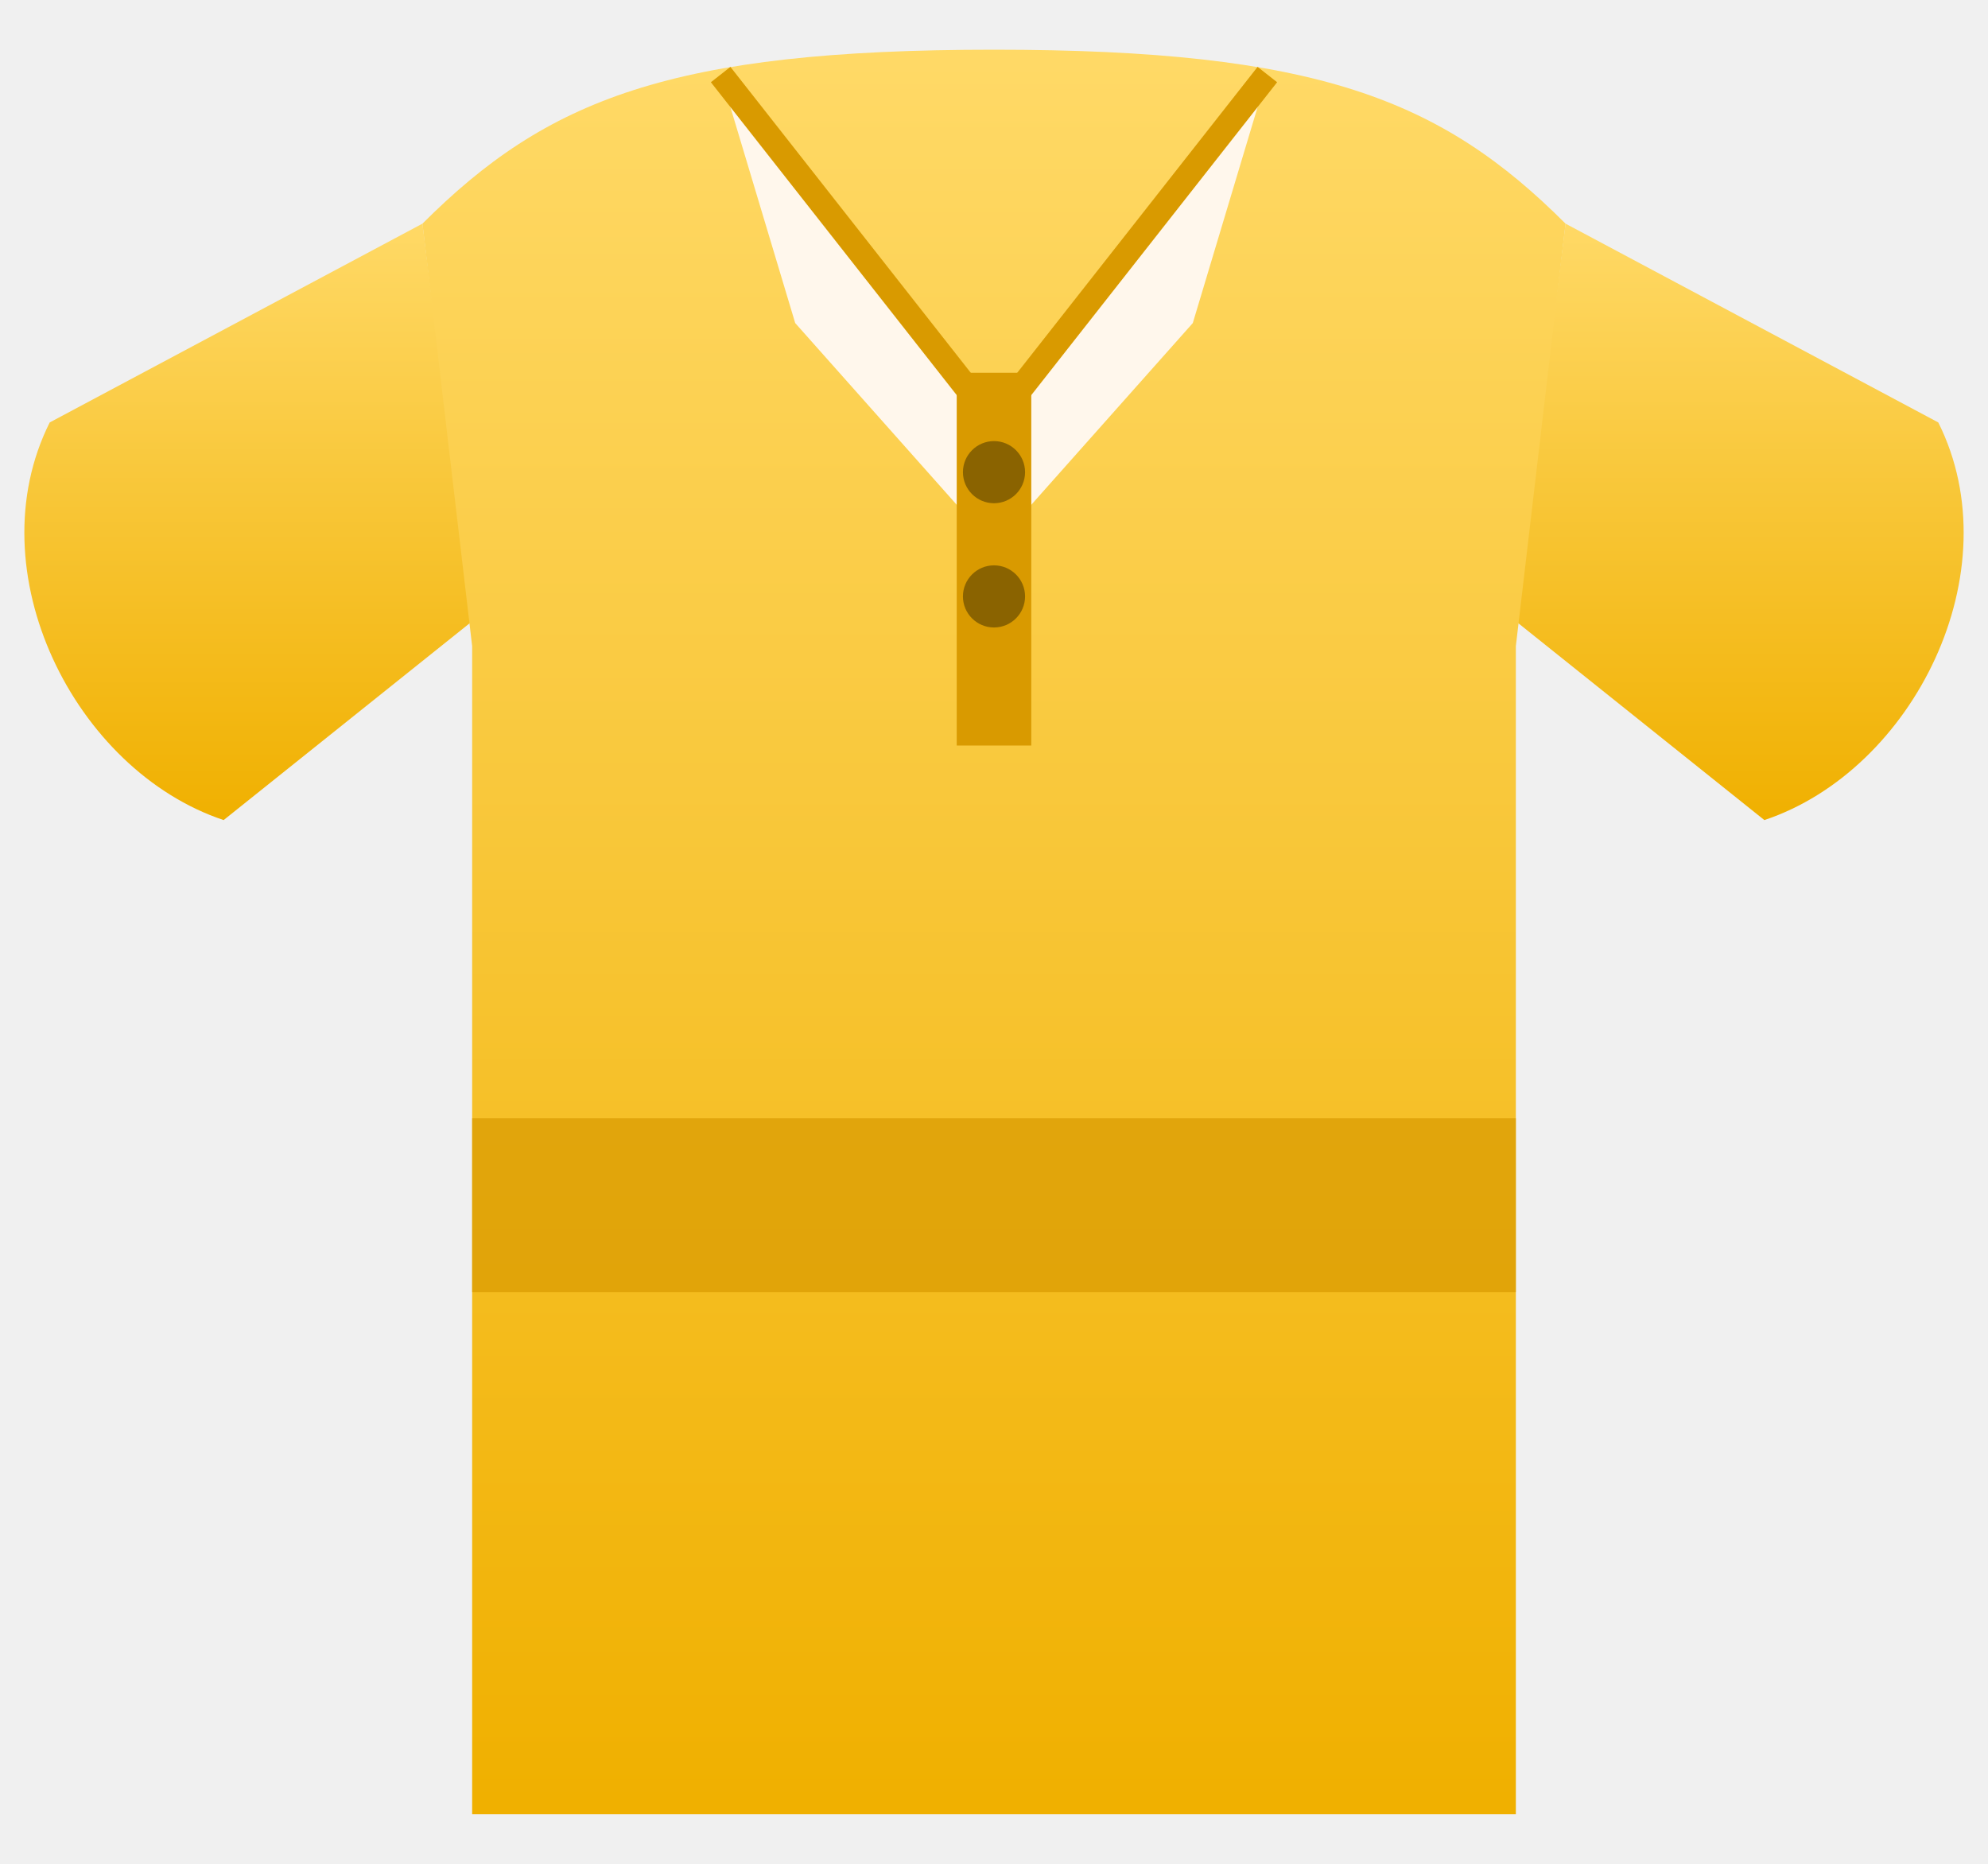
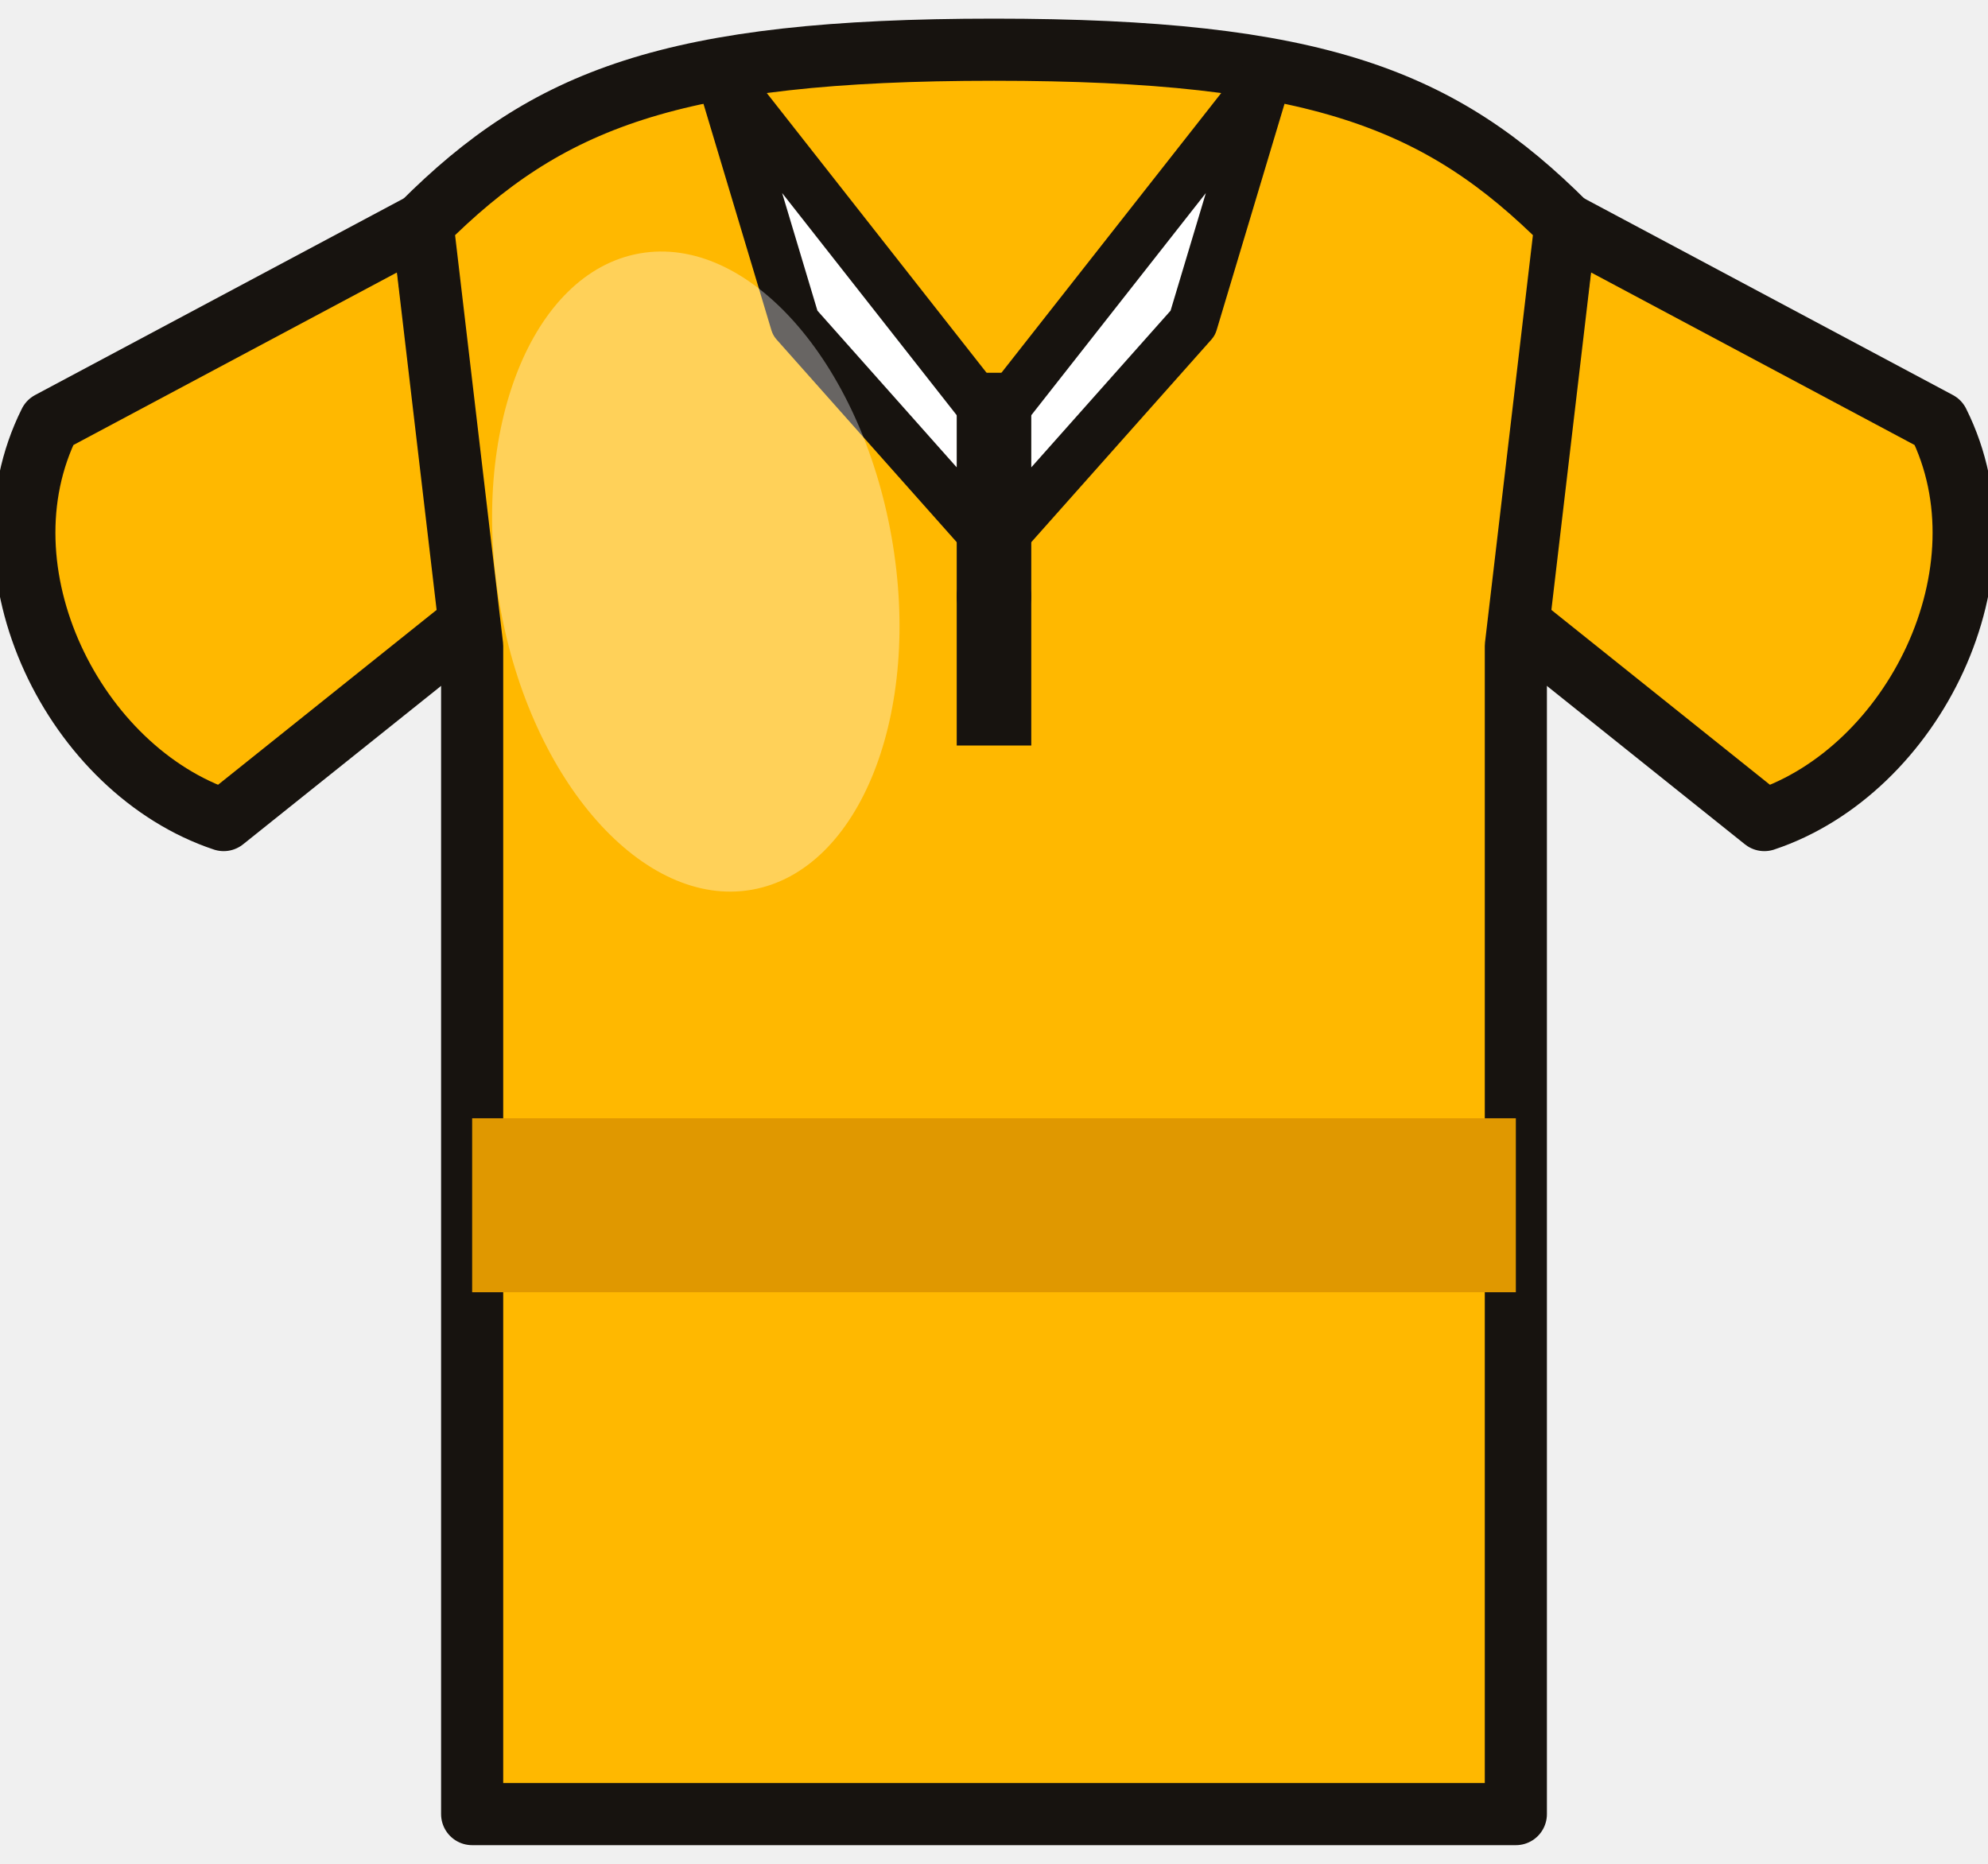
<svg xmlns="http://www.w3.org/2000/svg" viewBox="0 0 160 150">
-   <defs>
-     <linearGradient id="poloBody" x1="0" y1="0" x2="0" y2="1">
-       <stop offset="0%" stop-color="#FFD966" />
-       <stop offset="100%" stop-color="#F0B000" />
-     </linearGradient>
-   </defs>
-   <path d="M 34 18 L 4 34 C -2 46 6 62 18 66 L 38 50 Z" fill="url(#poloBody)" />
-   <path d="M 126 18 L 156 34 C 162 46 154 62 142 66 L 122 50 Z" fill="url(#poloBody)" />
-   <path d="M 34 18 C 44 8 54 4 80 4 C 106 4 116 8 126 18 L 122 52 L 122 146 L 38 146 L 38 52 Z" fill="url(#poloBody)" />
-   <rect x="38" y="90" width="84" height="14" fill="#D99A00" opacity="0.7" />
-   <path d="M 58 6 L 80 34 L 102 6 L 96 26 L 80 44 L 64 26 Z" fill="#FFF7EC" />
-   <path d="M 58 6 L 80 34 L 102 6" fill="none" stroke="#D99A00" stroke-width="2" />
-   <rect x="77" y="30" width="6" height="30" fill="#D99A00" />
-   <circle cx="80" cy="38" r="2.5" fill="#8A6300" />
-   <circle cx="80" cy="48" r="2.5" fill="#8A6300" />
+   <path d="M 34 18 L 4 34 C -2 46 6 62 18 66 L 38 50 Z" fill="#FFB800" stroke="#17130F" stroke-width="5" stroke-linejoin="round" />
+   <path d="M 126 18 L 156 34 C 162 46 154 62 142 66 L 122 50 Z" fill="#FFB800" stroke="#17130F" stroke-width="5" stroke-linejoin="round" />
+   <path d="M 34 18 C 44 8 54 4 80 4 C 106 4 116 8 126 18 L 122 52 L 122 146 L 38 146 L 38 52 Z" fill="#FFB800" stroke="#17130F" stroke-width="5" stroke-linejoin="round" />
+   <rect x="38" y="90" width="84" height="14" fill="#E09800" />
+   <path d="M 58 6 L 80 34 L 102 6 L 96 26 L 80 44 L 64 26 Z" fill="#FFFFFF" stroke="#17130F" stroke-width="4" stroke-linejoin="round" />
+   <rect x="77" y="30" width="6" height="30" fill="#17130F" />
+   <circle cx="80" cy="38" r="3" fill="#17130F" />
+   <circle cx="80" cy="48" r="3" fill="#17130F" />
+   <ellipse cx="56" cy="46" rx="16" ry="26" fill="#FFFFFF" opacity="0.35" transform="rotate(-10 56 46)" />
</svg>
